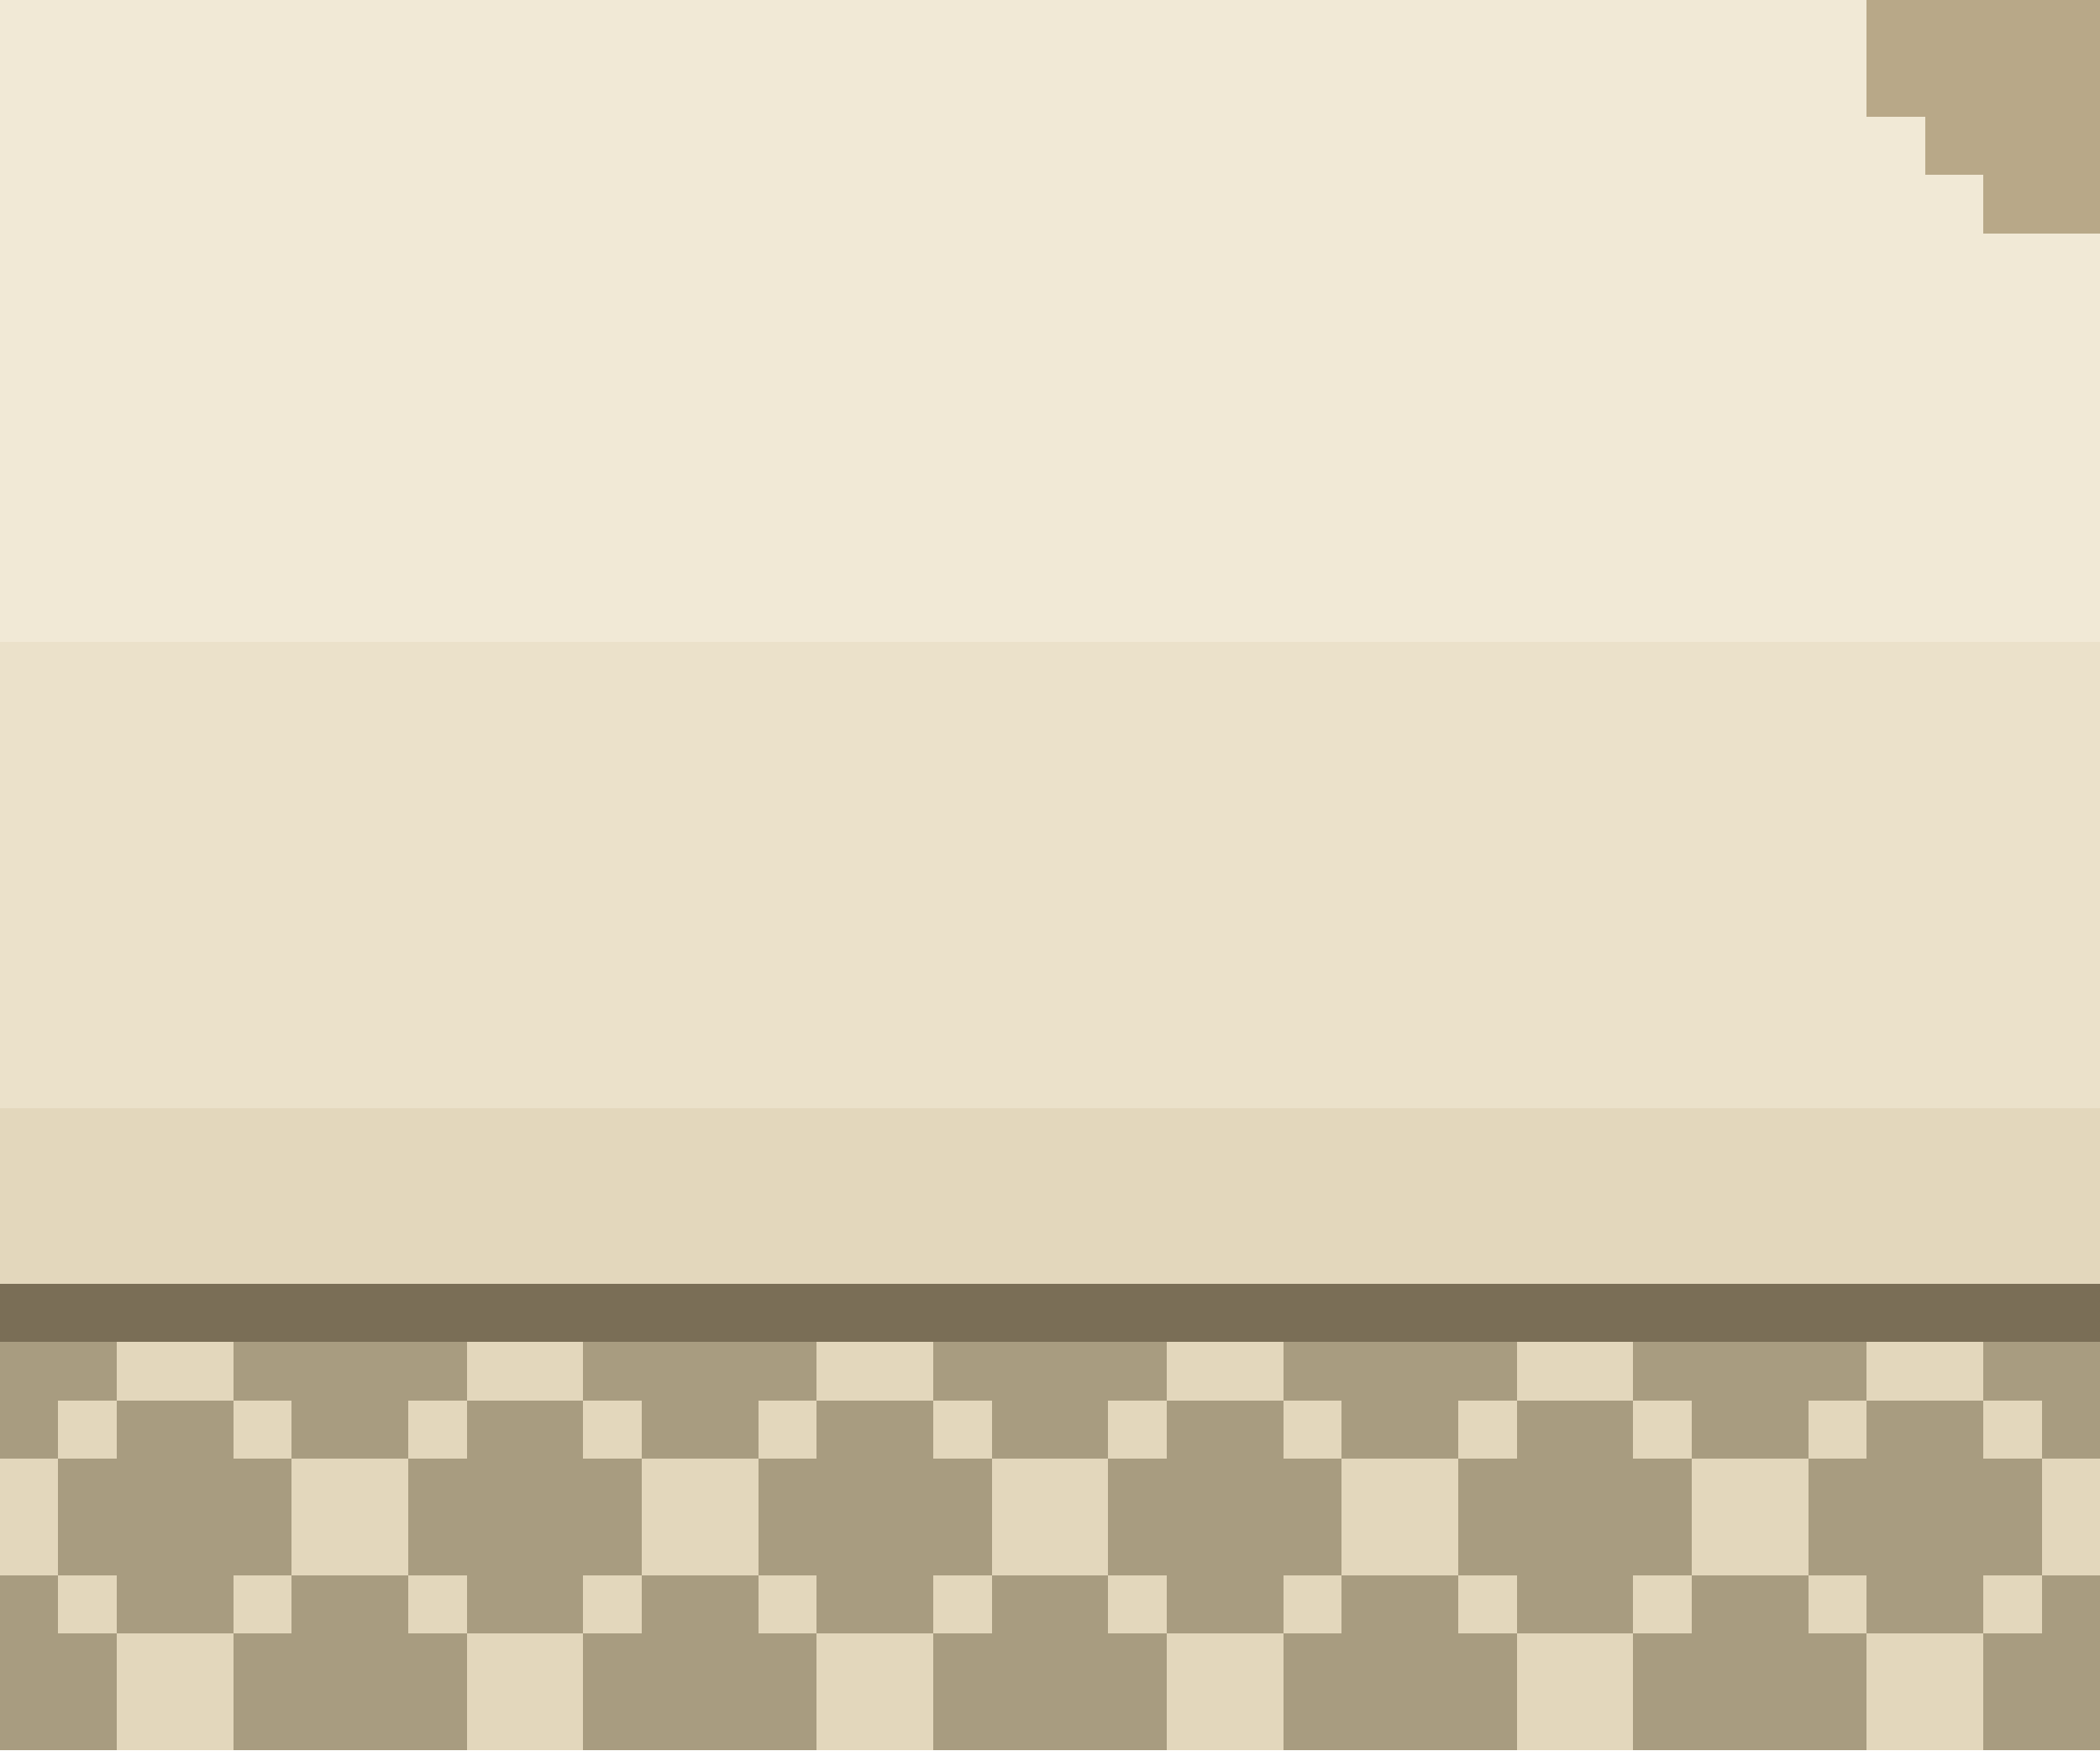
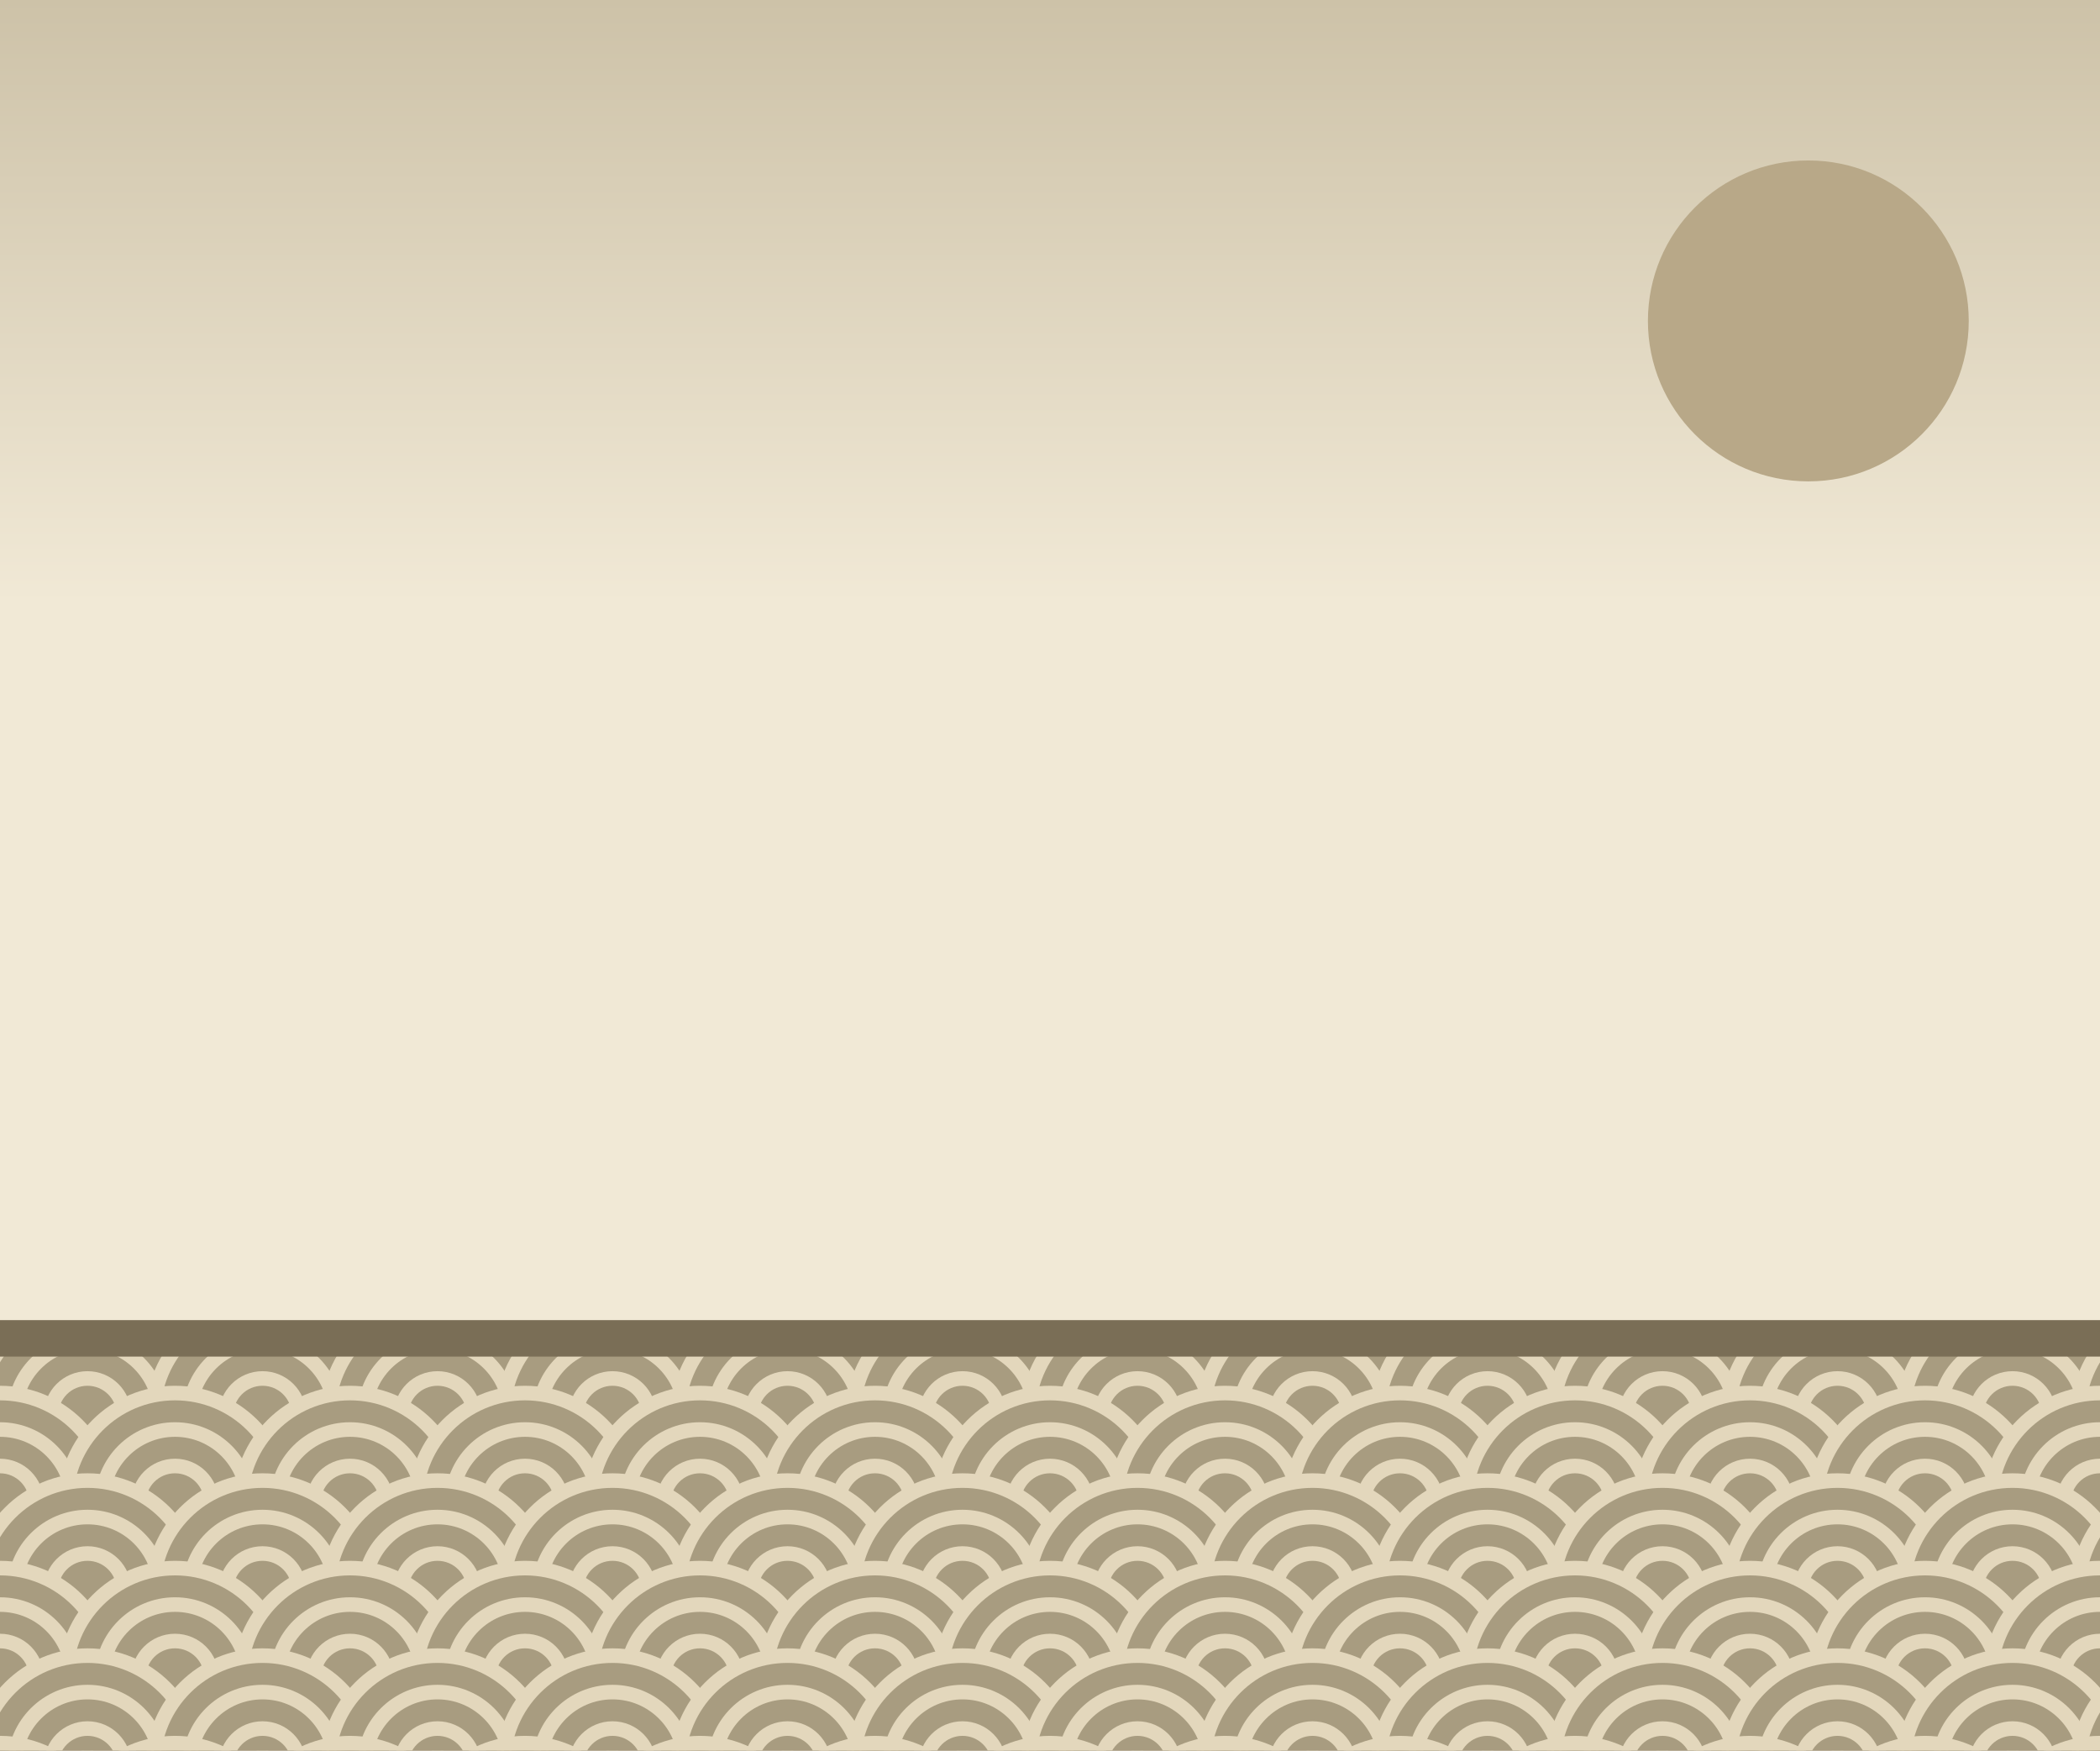
- <svg xmlns="http://www.w3.org/2000/svg" viewBox="0 0 36 30" width="288" height="240" shape-rendering="crispEdges">
-   <rect x="0" y="0" width="32" height="1" fill="#f1e9d6" />
-   <rect x="32" y="0" width="4" height="1" fill="#b8a888" />
-   <rect x="0" y="1" width="32" height="1" fill="#f1e9d6" />
-   <rect x="32" y="1" width="4" height="1" fill="#b8a888" />
-   <rect x="0" y="2" width="33" height="1" fill="#f1e9d6" />
-   <rect x="33" y="2" width="3" height="1" fill="#b8a888" />
-   <rect x="0" y="3" width="34" height="1" fill="#f1e9d6" />
-   <rect x="34" y="3" width="2" height="1" fill="#b8a888" />
-   <rect x="0" y="4" width="36" height="1" fill="#f1e9d6" />
-   <rect x="0" y="5" width="36" height="1" fill="#f1e9d6" />
-   <rect x="0" y="6" width="36" height="1" fill="#f1e9d6" />
-   <rect x="0" y="7" width="36" height="1" fill="#f1e9d6" />
-   <rect x="0" y="8" width="36" height="1" fill="#f1e9d6" />
-   <rect x="0" y="9" width="36" height="1" fill="#f1e9d6" />
-   <rect x="0" y="10" width="36" height="1" fill="#f1e9d6" />
-   <rect x="0" y="11" width="36" height="1" fill="#ebe1ca" />
-   <rect x="0" y="12" width="36" height="1" fill="#ebe1ca" />
-   <rect x="0" y="13" width="36" height="1" fill="#ebe1ca" />
-   <rect x="0" y="14" width="36" height="1" fill="#ebe1ca" />
-   <rect x="0" y="15" width="36" height="1" fill="#ebe1ca" />
-   <rect x="0" y="16" width="36" height="1" fill="#ebe1ca" />
-   <rect x="0" y="17" width="36" height="1" fill="#ebe1ca" />
-   <rect x="0" y="18" width="36" height="1" fill="#ebe1ca" />
-   <rect x="0" y="19" width="36" height="1" fill="#e3d7bc" />
-   <rect x="0" y="20" width="36" height="1" fill="#e3d7bc" />
-   <rect x="0" y="21" width="36" height="1" fill="#e3d7bc" />
-   <rect x="0" y="22" width="36" height="1" fill="#7a6e56" />
-   <rect x="0" y="23" width="2" height="1" fill="#a89c80" />
-   <rect x="2" y="23" width="2" height="1" fill="#e3d7bc" />
-   <rect x="4" y="23" width="4" height="1" fill="#a89c80" />
-   <rect x="8" y="23" width="2" height="1" fill="#e3d7bc" />
-   <rect x="10" y="23" width="4" height="1" fill="#a89c80" />
-   <rect x="14" y="23" width="2" height="1" fill="#e3d7bc" />
-   <rect x="16" y="23" width="4" height="1" fill="#a89c80" />
-   <rect x="20" y="23" width="2" height="1" fill="#e3d7bc" />
-   <rect x="22" y="23" width="4" height="1" fill="#a89c80" />
-   <rect x="26" y="23" width="2" height="1" fill="#e3d7bc" />
-   <rect x="28" y="23" width="4" height="1" fill="#a89c80" />
-   <rect x="32" y="23" width="2" height="1" fill="#e3d7bc" />
-   <rect x="34" y="23" width="2" height="1" fill="#a89c80" />
-   <rect x="0" y="24" width="1" height="1" fill="#a89c80" />
-   <rect x="1" y="24" width="1" height="1" fill="#e3d7bc" />
-   <rect x="2" y="24" width="2" height="1" fill="#a89c80" />
-   <rect x="4" y="24" width="1" height="1" fill="#e3d7bc" />
-   <rect x="5" y="24" width="2" height="1" fill="#a89c80" />
-   <rect x="7" y="24" width="1" height="1" fill="#e3d7bc" />
-   <rect x="8" y="24" width="2" height="1" fill="#a89c80" />
-   <rect x="10" y="24" width="1" height="1" fill="#e3d7bc" />
-   <rect x="11" y="24" width="2" height="1" fill="#a89c80" />
-   <rect x="13" y="24" width="1" height="1" fill="#e3d7bc" />
-   <rect x="14" y="24" width="2" height="1" fill="#a89c80" />
-   <rect x="16" y="24" width="1" height="1" fill="#e3d7bc" />
-   <rect x="17" y="24" width="2" height="1" fill="#a89c80" />
-   <rect x="19" y="24" width="1" height="1" fill="#e3d7bc" />
-   <rect x="20" y="24" width="2" height="1" fill="#a89c80" />
-   <rect x="22" y="24" width="1" height="1" fill="#e3d7bc" />
-   <rect x="23" y="24" width="2" height="1" fill="#a89c80" />
-   <rect x="25" y="24" width="1" height="1" fill="#e3d7bc" />
-   <rect x="26" y="24" width="2" height="1" fill="#a89c80" />
-   <rect x="28" y="24" width="1" height="1" fill="#e3d7bc" />
-   <rect x="29" y="24" width="2" height="1" fill="#a89c80" />
-   <rect x="31" y="24" width="1" height="1" fill="#e3d7bc" />
-   <rect x="32" y="24" width="2" height="1" fill="#a89c80" />
-   <rect x="34" y="24" width="1" height="1" fill="#e3d7bc" />
-   <rect x="35" y="24" width="1" height="1" fill="#a89c80" />
-   <rect x="0" y="25" width="1" height="1" fill="#e3d7bc" />
-   <rect x="1" y="25" width="4" height="1" fill="#a89c80" />
-   <rect x="5" y="25" width="2" height="1" fill="#e3d7bc" />
-   <rect x="7" y="25" width="4" height="1" fill="#a89c80" />
-   <rect x="11" y="25" width="2" height="1" fill="#e3d7bc" />
-   <rect x="13" y="25" width="4" height="1" fill="#a89c80" />
-   <rect x="17" y="25" width="2" height="1" fill="#e3d7bc" />
-   <rect x="19" y="25" width="4" height="1" fill="#a89c80" />
-   <rect x="23" y="25" width="2" height="1" fill="#e3d7bc" />
-   <rect x="25" y="25" width="4" height="1" fill="#a89c80" />
-   <rect x="29" y="25" width="2" height="1" fill="#e3d7bc" />
-   <rect x="31" y="25" width="4" height="1" fill="#a89c80" />
-   <rect x="35" y="25" width="1" height="1" fill="#e3d7bc" />
-   <rect x="0" y="26" width="1" height="1" fill="#e3d7bc" />
-   <rect x="1" y="26" width="4" height="1" fill="#a89c80" />
-   <rect x="5" y="26" width="2" height="1" fill="#e3d7bc" />
-   <rect x="7" y="26" width="4" height="1" fill="#a89c80" />
-   <rect x="11" y="26" width="2" height="1" fill="#e3d7bc" />
-   <rect x="13" y="26" width="4" height="1" fill="#a89c80" />
-   <rect x="17" y="26" width="2" height="1" fill="#e3d7bc" />
-   <rect x="19" y="26" width="4" height="1" fill="#a89c80" />
-   <rect x="23" y="26" width="2" height="1" fill="#e3d7bc" />
-   <rect x="25" y="26" width="4" height="1" fill="#a89c80" />
-   <rect x="29" y="26" width="2" height="1" fill="#e3d7bc" />
-   <rect x="31" y="26" width="4" height="1" fill="#a89c80" />
-   <rect x="35" y="26" width="1" height="1" fill="#e3d7bc" />
-   <rect x="0" y="27" width="1" height="1" fill="#a89c80" />
-   <rect x="1" y="27" width="1" height="1" fill="#e3d7bc" />
-   <rect x="2" y="27" width="2" height="1" fill="#a89c80" />
-   <rect x="4" y="27" width="1" height="1" fill="#e3d7bc" />
-   <rect x="5" y="27" width="2" height="1" fill="#a89c80" />
-   <rect x="7" y="27" width="1" height="1" fill="#e3d7bc" />
-   <rect x="8" y="27" width="2" height="1" fill="#a89c80" />
-   <rect x="10" y="27" width="1" height="1" fill="#e3d7bc" />
-   <rect x="11" y="27" width="2" height="1" fill="#a89c80" />
-   <rect x="13" y="27" width="1" height="1" fill="#e3d7bc" />
-   <rect x="14" y="27" width="2" height="1" fill="#a89c80" />
-   <rect x="16" y="27" width="1" height="1" fill="#e3d7bc" />
-   <rect x="17" y="27" width="2" height="1" fill="#a89c80" />
-   <rect x="19" y="27" width="1" height="1" fill="#e3d7bc" />
-   <rect x="20" y="27" width="2" height="1" fill="#a89c80" />
-   <rect x="22" y="27" width="1" height="1" fill="#e3d7bc" />
-   <rect x="23" y="27" width="2" height="1" fill="#a89c80" />
-   <rect x="25" y="27" width="1" height="1" fill="#e3d7bc" />
-   <rect x="26" y="27" width="2" height="1" fill="#a89c80" />
-   <rect x="28" y="27" width="1" height="1" fill="#e3d7bc" />
-   <rect x="29" y="27" width="2" height="1" fill="#a89c80" />
-   <rect x="31" y="27" width="1" height="1" fill="#e3d7bc" />
-   <rect x="32" y="27" width="2" height="1" fill="#a89c80" />
-   <rect x="34" y="27" width="1" height="1" fill="#e3d7bc" />
-   <rect x="35" y="27" width="1" height="1" fill="#a89c80" />
-   <rect x="0" y="28" width="2" height="1" fill="#a89c80" />
-   <rect x="2" y="28" width="2" height="1" fill="#e3d7bc" />
-   <rect x="4" y="28" width="4" height="1" fill="#a89c80" />
-   <rect x="8" y="28" width="2" height="1" fill="#e3d7bc" />
-   <rect x="10" y="28" width="4" height="1" fill="#a89c80" />
-   <rect x="14" y="28" width="2" height="1" fill="#e3d7bc" />
-   <rect x="16" y="28" width="4" height="1" fill="#a89c80" />
-   <rect x="20" y="28" width="2" height="1" fill="#e3d7bc" />
-   <rect x="22" y="28" width="4" height="1" fill="#a89c80" />
-   <rect x="26" y="28" width="2" height="1" fill="#e3d7bc" />
-   <rect x="28" y="28" width="4" height="1" fill="#a89c80" />
-   <rect x="32" y="28" width="2" height="1" fill="#e3d7bc" />
-   <rect x="34" y="28" width="2" height="1" fill="#a89c80" />
-   <rect x="0" y="29" width="2" height="1" fill="#a89c80" />
-   <rect x="2" y="29" width="2" height="1" fill="#e3d7bc" />
-   <rect x="4" y="29" width="4" height="1" fill="#a89c80" />
-   <rect x="8" y="29" width="2" height="1" fill="#e3d7bc" />
-   <rect x="10" y="29" width="4" height="1" fill="#a89c80" />
-   <rect x="14" y="29" width="2" height="1" fill="#e3d7bc" />
-   <rect x="16" y="29" width="4" height="1" fill="#a89c80" />
-   <rect x="20" y="29" width="2" height="1" fill="#e3d7bc" />
-   <rect x="22" y="29" width="4" height="1" fill="#a89c80" />
-   <rect x="26" y="29" width="2" height="1" fill="#e3d7bc" />
-   <rect x="28" y="29" width="4" height="1" fill="#a89c80" />
-   <rect x="32" y="29" width="2" height="1" fill="#e3d7bc" />
-   <rect x="34" y="29" width="2" height="1" fill="#a89c80" />
+ <svg xmlns="http://www.w3.org/2000/svg" viewBox="0 0 288 240" width="288" height="240">
+   <linearGradient id="s" x1="0" y1="0" x2="0" y2="1">
+     <stop offset="0" stop-color="#cdc2a8" />
+     <stop offset="0.45" stop-color="#f1e9d6" />
+   </linearGradient>
+   <rect width="288" height="184" fill="url(#s)" />
+   <circle cx="248" cy="44" r="22" fill="#b8a888" />
+   <clipPath id="g">
+     <rect x="0" y="184" width="288" height="56" />
+   </clipPath>
+   <g clip-path="url(#g)">
+     <circle cx="-12" cy="194" r="15" fill="#a89c80" stroke="#e3d7bc" stroke-width="2" stroke-linejoin="round" stroke-linecap="round" />
+     <circle cx="-12" cy="194" r="10" fill="#a89c80" stroke="#e3d7bc" stroke-width="2" stroke-linejoin="round" stroke-linecap="round" />
+     <circle cx="-12" cy="194" r="5" fill="#a89c80" stroke="#e3d7bc" stroke-width="2" stroke-linejoin="round" stroke-linecap="round" />
+     <circle cx="12" cy="194" r="15" fill="#a89c80" stroke="#e3d7bc" stroke-width="2" stroke-linejoin="round" stroke-linecap="round" />
+     <circle cx="12" cy="194" r="10" fill="#a89c80" stroke="#e3d7bc" stroke-width="2" stroke-linejoin="round" stroke-linecap="round" />
+     <circle cx="12" cy="194" r="5" fill="#a89c80" stroke="#e3d7bc" stroke-width="2" stroke-linejoin="round" stroke-linecap="round" />
+     <circle cx="36" cy="194" r="15" fill="#a89c80" stroke="#e3d7bc" stroke-width="2" stroke-linejoin="round" stroke-linecap="round" />
+     <circle cx="36" cy="194" r="10" fill="#a89c80" stroke="#e3d7bc" stroke-width="2" stroke-linejoin="round" stroke-linecap="round" />
+     <circle cx="36" cy="194" r="5" fill="#a89c80" stroke="#e3d7bc" stroke-width="2" stroke-linejoin="round" stroke-linecap="round" />
+     <circle cx="60" cy="194" r="15" fill="#a89c80" stroke="#e3d7bc" stroke-width="2" stroke-linejoin="round" stroke-linecap="round" />
+     <circle cx="60" cy="194" r="10" fill="#a89c80" stroke="#e3d7bc" stroke-width="2" stroke-linejoin="round" stroke-linecap="round" />
+     <circle cx="60" cy="194" r="5" fill="#a89c80" stroke="#e3d7bc" stroke-width="2" stroke-linejoin="round" stroke-linecap="round" />
+     <circle cx="84" cy="194" r="15" fill="#a89c80" stroke="#e3d7bc" stroke-width="2" stroke-linejoin="round" stroke-linecap="round" />
+     <circle cx="84" cy="194" r="10" fill="#a89c80" stroke="#e3d7bc" stroke-width="2" stroke-linejoin="round" stroke-linecap="round" />
+     <circle cx="84" cy="194" r="5" fill="#a89c80" stroke="#e3d7bc" stroke-width="2" stroke-linejoin="round" stroke-linecap="round" />
+     <circle cx="108" cy="194" r="15" fill="#a89c80" stroke="#e3d7bc" stroke-width="2" stroke-linejoin="round" stroke-linecap="round" />
+     <circle cx="108" cy="194" r="10" fill="#a89c80" stroke="#e3d7bc" stroke-width="2" stroke-linejoin="round" stroke-linecap="round" />
+     <circle cx="108" cy="194" r="5" fill="#a89c80" stroke="#e3d7bc" stroke-width="2" stroke-linejoin="round" stroke-linecap="round" />
+     <circle cx="132" cy="194" r="15" fill="#a89c80" stroke="#e3d7bc" stroke-width="2" stroke-linejoin="round" stroke-linecap="round" />
+     <circle cx="132" cy="194" r="10" fill="#a89c80" stroke="#e3d7bc" stroke-width="2" stroke-linejoin="round" stroke-linecap="round" />
+     <circle cx="132" cy="194" r="5" fill="#a89c80" stroke="#e3d7bc" stroke-width="2" stroke-linejoin="round" stroke-linecap="round" />
+     <circle cx="156" cy="194" r="15" fill="#a89c80" stroke="#e3d7bc" stroke-width="2" stroke-linejoin="round" stroke-linecap="round" />
+     <circle cx="156" cy="194" r="10" fill="#a89c80" stroke="#e3d7bc" stroke-width="2" stroke-linejoin="round" stroke-linecap="round" />
+     <circle cx="156" cy="194" r="5" fill="#a89c80" stroke="#e3d7bc" stroke-width="2" stroke-linejoin="round" stroke-linecap="round" />
+     <circle cx="180" cy="194" r="15" fill="#a89c80" stroke="#e3d7bc" stroke-width="2" stroke-linejoin="round" stroke-linecap="round" />
+     <circle cx="180" cy="194" r="10" fill="#a89c80" stroke="#e3d7bc" stroke-width="2" stroke-linejoin="round" stroke-linecap="round" />
+     <circle cx="180" cy="194" r="5" fill="#a89c80" stroke="#e3d7bc" stroke-width="2" stroke-linejoin="round" stroke-linecap="round" />
+     <circle cx="204" cy="194" r="15" fill="#a89c80" stroke="#e3d7bc" stroke-width="2" stroke-linejoin="round" stroke-linecap="round" />
+     <circle cx="204" cy="194" r="10" fill="#a89c80" stroke="#e3d7bc" stroke-width="2" stroke-linejoin="round" stroke-linecap="round" />
+     <circle cx="204" cy="194" r="5" fill="#a89c80" stroke="#e3d7bc" stroke-width="2" stroke-linejoin="round" stroke-linecap="round" />
+     <circle cx="228" cy="194" r="15" fill="#a89c80" stroke="#e3d7bc" stroke-width="2" stroke-linejoin="round" stroke-linecap="round" />
+     <circle cx="228" cy="194" r="10" fill="#a89c80" stroke="#e3d7bc" stroke-width="2" stroke-linejoin="round" stroke-linecap="round" />
+     <circle cx="228" cy="194" r="5" fill="#a89c80" stroke="#e3d7bc" stroke-width="2" stroke-linejoin="round" stroke-linecap="round" />
+     <circle cx="252" cy="194" r="15" fill="#a89c80" stroke="#e3d7bc" stroke-width="2" stroke-linejoin="round" stroke-linecap="round" />
+     <circle cx="252" cy="194" r="10" fill="#a89c80" stroke="#e3d7bc" stroke-width="2" stroke-linejoin="round" stroke-linecap="round" />
+     <circle cx="252" cy="194" r="5" fill="#a89c80" stroke="#e3d7bc" stroke-width="2" stroke-linejoin="round" stroke-linecap="round" />
+     <circle cx="276" cy="194" r="15" fill="#a89c80" stroke="#e3d7bc" stroke-width="2" stroke-linejoin="round" stroke-linecap="round" />
+     <circle cx="276" cy="194" r="10" fill="#a89c80" stroke="#e3d7bc" stroke-width="2" stroke-linejoin="round" stroke-linecap="round" />
+     <circle cx="276" cy="194" r="5" fill="#a89c80" stroke="#e3d7bc" stroke-width="2" stroke-linejoin="round" stroke-linecap="round" />
+     <circle cx="300" cy="194" r="15" fill="#a89c80" stroke="#e3d7bc" stroke-width="2" stroke-linejoin="round" stroke-linecap="round" />
+     <circle cx="300" cy="194" r="10" fill="#a89c80" stroke="#e3d7bc" stroke-width="2" stroke-linejoin="round" stroke-linecap="round" />
+     <circle cx="300" cy="194" r="5" fill="#a89c80" stroke="#e3d7bc" stroke-width="2" stroke-linejoin="round" stroke-linecap="round" />
+     <circle cx="-24" cy="206" r="15" fill="#a89c80" stroke="#e3d7bc" stroke-width="2" stroke-linejoin="round" stroke-linecap="round" />
+     <circle cx="-24" cy="206" r="10" fill="#a89c80" stroke="#e3d7bc" stroke-width="2" stroke-linejoin="round" stroke-linecap="round" />
+     <circle cx="-24" cy="206" r="5" fill="#a89c80" stroke="#e3d7bc" stroke-width="2" stroke-linejoin="round" stroke-linecap="round" />
+     <circle cx="0" cy="206" r="15" fill="#a89c80" stroke="#e3d7bc" stroke-width="2" stroke-linejoin="round" stroke-linecap="round" />
+     <circle cx="0" cy="206" r="10" fill="#a89c80" stroke="#e3d7bc" stroke-width="2" stroke-linejoin="round" stroke-linecap="round" />
+     <circle cx="0" cy="206" r="5" fill="#a89c80" stroke="#e3d7bc" stroke-width="2" stroke-linejoin="round" stroke-linecap="round" />
+     <circle cx="24" cy="206" r="15" fill="#a89c80" stroke="#e3d7bc" stroke-width="2" stroke-linejoin="round" stroke-linecap="round" />
+     <circle cx="24" cy="206" r="10" fill="#a89c80" stroke="#e3d7bc" stroke-width="2" stroke-linejoin="round" stroke-linecap="round" />
+     <circle cx="24" cy="206" r="5" fill="#a89c80" stroke="#e3d7bc" stroke-width="2" stroke-linejoin="round" stroke-linecap="round" />
+     <circle cx="48" cy="206" r="15" fill="#a89c80" stroke="#e3d7bc" stroke-width="2" stroke-linejoin="round" stroke-linecap="round" />
+     <circle cx="48" cy="206" r="10" fill="#a89c80" stroke="#e3d7bc" stroke-width="2" stroke-linejoin="round" stroke-linecap="round" />
+     <circle cx="48" cy="206" r="5" fill="#a89c80" stroke="#e3d7bc" stroke-width="2" stroke-linejoin="round" stroke-linecap="round" />
+     <circle cx="72" cy="206" r="15" fill="#a89c80" stroke="#e3d7bc" stroke-width="2" stroke-linejoin="round" stroke-linecap="round" />
+     <circle cx="72" cy="206" r="10" fill="#a89c80" stroke="#e3d7bc" stroke-width="2" stroke-linejoin="round" stroke-linecap="round" />
+     <circle cx="72" cy="206" r="5" fill="#a89c80" stroke="#e3d7bc" stroke-width="2" stroke-linejoin="round" stroke-linecap="round" />
+     <circle cx="96" cy="206" r="15" fill="#a89c80" stroke="#e3d7bc" stroke-width="2" stroke-linejoin="round" stroke-linecap="round" />
+     <circle cx="96" cy="206" r="10" fill="#a89c80" stroke="#e3d7bc" stroke-width="2" stroke-linejoin="round" stroke-linecap="round" />
+     <circle cx="96" cy="206" r="5" fill="#a89c80" stroke="#e3d7bc" stroke-width="2" stroke-linejoin="round" stroke-linecap="round" />
+     <circle cx="120" cy="206" r="15" fill="#a89c80" stroke="#e3d7bc" stroke-width="2" stroke-linejoin="round" stroke-linecap="round" />
+     <circle cx="120" cy="206" r="10" fill="#a89c80" stroke="#e3d7bc" stroke-width="2" stroke-linejoin="round" stroke-linecap="round" />
+     <circle cx="120" cy="206" r="5" fill="#a89c80" stroke="#e3d7bc" stroke-width="2" stroke-linejoin="round" stroke-linecap="round" />
+     <circle cx="144" cy="206" r="15" fill="#a89c80" stroke="#e3d7bc" stroke-width="2" stroke-linejoin="round" stroke-linecap="round" />
+     <circle cx="144" cy="206" r="10" fill="#a89c80" stroke="#e3d7bc" stroke-width="2" stroke-linejoin="round" stroke-linecap="round" />
+     <circle cx="144" cy="206" r="5" fill="#a89c80" stroke="#e3d7bc" stroke-width="2" stroke-linejoin="round" stroke-linecap="round" />
+     <circle cx="168" cy="206" r="15" fill="#a89c80" stroke="#e3d7bc" stroke-width="2" stroke-linejoin="round" stroke-linecap="round" />
+     <circle cx="168" cy="206" r="10" fill="#a89c80" stroke="#e3d7bc" stroke-width="2" stroke-linejoin="round" stroke-linecap="round" />
+     <circle cx="168" cy="206" r="5" fill="#a89c80" stroke="#e3d7bc" stroke-width="2" stroke-linejoin="round" stroke-linecap="round" />
+     <circle cx="192" cy="206" r="15" fill="#a89c80" stroke="#e3d7bc" stroke-width="2" stroke-linejoin="round" stroke-linecap="round" />
+     <circle cx="192" cy="206" r="10" fill="#a89c80" stroke="#e3d7bc" stroke-width="2" stroke-linejoin="round" stroke-linecap="round" />
+     <circle cx="192" cy="206" r="5" fill="#a89c80" stroke="#e3d7bc" stroke-width="2" stroke-linejoin="round" stroke-linecap="round" />
+     <circle cx="216" cy="206" r="15" fill="#a89c80" stroke="#e3d7bc" stroke-width="2" stroke-linejoin="round" stroke-linecap="round" />
+     <circle cx="216" cy="206" r="10" fill="#a89c80" stroke="#e3d7bc" stroke-width="2" stroke-linejoin="round" stroke-linecap="round" />
+     <circle cx="216" cy="206" r="5" fill="#a89c80" stroke="#e3d7bc" stroke-width="2" stroke-linejoin="round" stroke-linecap="round" />
+     <circle cx="240" cy="206" r="15" fill="#a89c80" stroke="#e3d7bc" stroke-width="2" stroke-linejoin="round" stroke-linecap="round" />
+     <circle cx="240" cy="206" r="10" fill="#a89c80" stroke="#e3d7bc" stroke-width="2" stroke-linejoin="round" stroke-linecap="round" />
+     <circle cx="240" cy="206" r="5" fill="#a89c80" stroke="#e3d7bc" stroke-width="2" stroke-linejoin="round" stroke-linecap="round" />
+     <circle cx="264" cy="206" r="15" fill="#a89c80" stroke="#e3d7bc" stroke-width="2" stroke-linejoin="round" stroke-linecap="round" />
+     <circle cx="264" cy="206" r="10" fill="#a89c80" stroke="#e3d7bc" stroke-width="2" stroke-linejoin="round" stroke-linecap="round" />
+     <circle cx="264" cy="206" r="5" fill="#a89c80" stroke="#e3d7bc" stroke-width="2" stroke-linejoin="round" stroke-linecap="round" />
+     <circle cx="288" cy="206" r="15" fill="#a89c80" stroke="#e3d7bc" stroke-width="2" stroke-linejoin="round" stroke-linecap="round" />
+     <circle cx="288" cy="206" r="10" fill="#a89c80" stroke="#e3d7bc" stroke-width="2" stroke-linejoin="round" stroke-linecap="round" />
+     <circle cx="288" cy="206" r="5" fill="#a89c80" stroke="#e3d7bc" stroke-width="2" stroke-linejoin="round" stroke-linecap="round" />
+     <circle cx="-12" cy="218" r="15" fill="#a89c80" stroke="#e3d7bc" stroke-width="2" stroke-linejoin="round" stroke-linecap="round" />
+     <circle cx="-12" cy="218" r="10" fill="#a89c80" stroke="#e3d7bc" stroke-width="2" stroke-linejoin="round" stroke-linecap="round" />
+     <circle cx="-12" cy="218" r="5" fill="#a89c80" stroke="#e3d7bc" stroke-width="2" stroke-linejoin="round" stroke-linecap="round" />
+     <circle cx="12" cy="218" r="15" fill="#a89c80" stroke="#e3d7bc" stroke-width="2" stroke-linejoin="round" stroke-linecap="round" />
+     <circle cx="12" cy="218" r="10" fill="#a89c80" stroke="#e3d7bc" stroke-width="2" stroke-linejoin="round" stroke-linecap="round" />
+     <circle cx="12" cy="218" r="5" fill="#a89c80" stroke="#e3d7bc" stroke-width="2" stroke-linejoin="round" stroke-linecap="round" />
+     <circle cx="36" cy="218" r="15" fill="#a89c80" stroke="#e3d7bc" stroke-width="2" stroke-linejoin="round" stroke-linecap="round" />
+     <circle cx="36" cy="218" r="10" fill="#a89c80" stroke="#e3d7bc" stroke-width="2" stroke-linejoin="round" stroke-linecap="round" />
+     <circle cx="36" cy="218" r="5" fill="#a89c80" stroke="#e3d7bc" stroke-width="2" stroke-linejoin="round" stroke-linecap="round" />
+     <circle cx="60" cy="218" r="15" fill="#a89c80" stroke="#e3d7bc" stroke-width="2" stroke-linejoin="round" stroke-linecap="round" />
+     <circle cx="60" cy="218" r="10" fill="#a89c80" stroke="#e3d7bc" stroke-width="2" stroke-linejoin="round" stroke-linecap="round" />
+     <circle cx="60" cy="218" r="5" fill="#a89c80" stroke="#e3d7bc" stroke-width="2" stroke-linejoin="round" stroke-linecap="round" />
+     <circle cx="84" cy="218" r="15" fill="#a89c80" stroke="#e3d7bc" stroke-width="2" stroke-linejoin="round" stroke-linecap="round" />
+     <circle cx="84" cy="218" r="10" fill="#a89c80" stroke="#e3d7bc" stroke-width="2" stroke-linejoin="round" stroke-linecap="round" />
+     <circle cx="84" cy="218" r="5" fill="#a89c80" stroke="#e3d7bc" stroke-width="2" stroke-linejoin="round" stroke-linecap="round" />
+     <circle cx="108" cy="218" r="15" fill="#a89c80" stroke="#e3d7bc" stroke-width="2" stroke-linejoin="round" stroke-linecap="round" />
+     <circle cx="108" cy="218" r="10" fill="#a89c80" stroke="#e3d7bc" stroke-width="2" stroke-linejoin="round" stroke-linecap="round" />
+     <circle cx="108" cy="218" r="5" fill="#a89c80" stroke="#e3d7bc" stroke-width="2" stroke-linejoin="round" stroke-linecap="round" />
+     <circle cx="132" cy="218" r="15" fill="#a89c80" stroke="#e3d7bc" stroke-width="2" stroke-linejoin="round" stroke-linecap="round" />
+     <circle cx="132" cy="218" r="10" fill="#a89c80" stroke="#e3d7bc" stroke-width="2" stroke-linejoin="round" stroke-linecap="round" />
+     <circle cx="132" cy="218" r="5" fill="#a89c80" stroke="#e3d7bc" stroke-width="2" stroke-linejoin="round" stroke-linecap="round" />
+     <circle cx="156" cy="218" r="15" fill="#a89c80" stroke="#e3d7bc" stroke-width="2" stroke-linejoin="round" stroke-linecap="round" />
+     <circle cx="156" cy="218" r="10" fill="#a89c80" stroke="#e3d7bc" stroke-width="2" stroke-linejoin="round" stroke-linecap="round" />
+     <circle cx="156" cy="218" r="5" fill="#a89c80" stroke="#e3d7bc" stroke-width="2" stroke-linejoin="round" stroke-linecap="round" />
+     <circle cx="180" cy="218" r="15" fill="#a89c80" stroke="#e3d7bc" stroke-width="2" stroke-linejoin="round" stroke-linecap="round" />
+     <circle cx="180" cy="218" r="10" fill="#a89c80" stroke="#e3d7bc" stroke-width="2" stroke-linejoin="round" stroke-linecap="round" />
+     <circle cx="180" cy="218" r="5" fill="#a89c80" stroke="#e3d7bc" stroke-width="2" stroke-linejoin="round" stroke-linecap="round" />
+     <circle cx="204" cy="218" r="15" fill="#a89c80" stroke="#e3d7bc" stroke-width="2" stroke-linejoin="round" stroke-linecap="round" />
+     <circle cx="204" cy="218" r="10" fill="#a89c80" stroke="#e3d7bc" stroke-width="2" stroke-linejoin="round" stroke-linecap="round" />
+     <circle cx="204" cy="218" r="5" fill="#a89c80" stroke="#e3d7bc" stroke-width="2" stroke-linejoin="round" stroke-linecap="round" />
+     <circle cx="228" cy="218" r="15" fill="#a89c80" stroke="#e3d7bc" stroke-width="2" stroke-linejoin="round" stroke-linecap="round" />
+     <circle cx="228" cy="218" r="10" fill="#a89c80" stroke="#e3d7bc" stroke-width="2" stroke-linejoin="round" stroke-linecap="round" />
+     <circle cx="228" cy="218" r="5" fill="#a89c80" stroke="#e3d7bc" stroke-width="2" stroke-linejoin="round" stroke-linecap="round" />
+     <circle cx="252" cy="218" r="15" fill="#a89c80" stroke="#e3d7bc" stroke-width="2" stroke-linejoin="round" stroke-linecap="round" />
+     <circle cx="252" cy="218" r="10" fill="#a89c80" stroke="#e3d7bc" stroke-width="2" stroke-linejoin="round" stroke-linecap="round" />
+     <circle cx="252" cy="218" r="5" fill="#a89c80" stroke="#e3d7bc" stroke-width="2" stroke-linejoin="round" stroke-linecap="round" />
+     <circle cx="276" cy="218" r="15" fill="#a89c80" stroke="#e3d7bc" stroke-width="2" stroke-linejoin="round" stroke-linecap="round" />
+     <circle cx="276" cy="218" r="10" fill="#a89c80" stroke="#e3d7bc" stroke-width="2" stroke-linejoin="round" stroke-linecap="round" />
+     <circle cx="276" cy="218" r="5" fill="#a89c80" stroke="#e3d7bc" stroke-width="2" stroke-linejoin="round" stroke-linecap="round" />
+     <circle cx="300" cy="218" r="15" fill="#a89c80" stroke="#e3d7bc" stroke-width="2" stroke-linejoin="round" stroke-linecap="round" />
+     <circle cx="300" cy="218" r="10" fill="#a89c80" stroke="#e3d7bc" stroke-width="2" stroke-linejoin="round" stroke-linecap="round" />
+     <circle cx="300" cy="218" r="5" fill="#a89c80" stroke="#e3d7bc" stroke-width="2" stroke-linejoin="round" stroke-linecap="round" />
+     <circle cx="-24" cy="230" r="15" fill="#a89c80" stroke="#e3d7bc" stroke-width="2" stroke-linejoin="round" stroke-linecap="round" />
+     <circle cx="-24" cy="230" r="10" fill="#a89c80" stroke="#e3d7bc" stroke-width="2" stroke-linejoin="round" stroke-linecap="round" />
+     <circle cx="-24" cy="230" r="5" fill="#a89c80" stroke="#e3d7bc" stroke-width="2" stroke-linejoin="round" stroke-linecap="round" />
+     <circle cx="0" cy="230" r="15" fill="#a89c80" stroke="#e3d7bc" stroke-width="2" stroke-linejoin="round" stroke-linecap="round" />
+     <circle cx="0" cy="230" r="10" fill="#a89c80" stroke="#e3d7bc" stroke-width="2" stroke-linejoin="round" stroke-linecap="round" />
+     <circle cx="0" cy="230" r="5" fill="#a89c80" stroke="#e3d7bc" stroke-width="2" stroke-linejoin="round" stroke-linecap="round" />
+     <circle cx="24" cy="230" r="15" fill="#a89c80" stroke="#e3d7bc" stroke-width="2" stroke-linejoin="round" stroke-linecap="round" />
+     <circle cx="24" cy="230" r="10" fill="#a89c80" stroke="#e3d7bc" stroke-width="2" stroke-linejoin="round" stroke-linecap="round" />
+     <circle cx="24" cy="230" r="5" fill="#a89c80" stroke="#e3d7bc" stroke-width="2" stroke-linejoin="round" stroke-linecap="round" />
+     <circle cx="48" cy="230" r="15" fill="#a89c80" stroke="#e3d7bc" stroke-width="2" stroke-linejoin="round" stroke-linecap="round" />
+     <circle cx="48" cy="230" r="10" fill="#a89c80" stroke="#e3d7bc" stroke-width="2" stroke-linejoin="round" stroke-linecap="round" />
+     <circle cx="48" cy="230" r="5" fill="#a89c80" stroke="#e3d7bc" stroke-width="2" stroke-linejoin="round" stroke-linecap="round" />
+     <circle cx="72" cy="230" r="15" fill="#a89c80" stroke="#e3d7bc" stroke-width="2" stroke-linejoin="round" stroke-linecap="round" />
+     <circle cx="72" cy="230" r="10" fill="#a89c80" stroke="#e3d7bc" stroke-width="2" stroke-linejoin="round" stroke-linecap="round" />
+     <circle cx="72" cy="230" r="5" fill="#a89c80" stroke="#e3d7bc" stroke-width="2" stroke-linejoin="round" stroke-linecap="round" />
+     <circle cx="96" cy="230" r="15" fill="#a89c80" stroke="#e3d7bc" stroke-width="2" stroke-linejoin="round" stroke-linecap="round" />
+     <circle cx="96" cy="230" r="10" fill="#a89c80" stroke="#e3d7bc" stroke-width="2" stroke-linejoin="round" stroke-linecap="round" />
+     <circle cx="96" cy="230" r="5" fill="#a89c80" stroke="#e3d7bc" stroke-width="2" stroke-linejoin="round" stroke-linecap="round" />
+     <circle cx="120" cy="230" r="15" fill="#a89c80" stroke="#e3d7bc" stroke-width="2" stroke-linejoin="round" stroke-linecap="round" />
+     <circle cx="120" cy="230" r="10" fill="#a89c80" stroke="#e3d7bc" stroke-width="2" stroke-linejoin="round" stroke-linecap="round" />
+     <circle cx="120" cy="230" r="5" fill="#a89c80" stroke="#e3d7bc" stroke-width="2" stroke-linejoin="round" stroke-linecap="round" />
+     <circle cx="144" cy="230" r="15" fill="#a89c80" stroke="#e3d7bc" stroke-width="2" stroke-linejoin="round" stroke-linecap="round" />
+     <circle cx="144" cy="230" r="10" fill="#a89c80" stroke="#e3d7bc" stroke-width="2" stroke-linejoin="round" stroke-linecap="round" />
+     <circle cx="144" cy="230" r="5" fill="#a89c80" stroke="#e3d7bc" stroke-width="2" stroke-linejoin="round" stroke-linecap="round" />
+     <circle cx="168" cy="230" r="15" fill="#a89c80" stroke="#e3d7bc" stroke-width="2" stroke-linejoin="round" stroke-linecap="round" />
+     <circle cx="168" cy="230" r="10" fill="#a89c80" stroke="#e3d7bc" stroke-width="2" stroke-linejoin="round" stroke-linecap="round" />
+     <circle cx="168" cy="230" r="5" fill="#a89c80" stroke="#e3d7bc" stroke-width="2" stroke-linejoin="round" stroke-linecap="round" />
+     <circle cx="192" cy="230" r="15" fill="#a89c80" stroke="#e3d7bc" stroke-width="2" stroke-linejoin="round" stroke-linecap="round" />
+     <circle cx="192" cy="230" r="10" fill="#a89c80" stroke="#e3d7bc" stroke-width="2" stroke-linejoin="round" stroke-linecap="round" />
+     <circle cx="192" cy="230" r="5" fill="#a89c80" stroke="#e3d7bc" stroke-width="2" stroke-linejoin="round" stroke-linecap="round" />
+     <circle cx="216" cy="230" r="15" fill="#a89c80" stroke="#e3d7bc" stroke-width="2" stroke-linejoin="round" stroke-linecap="round" />
+     <circle cx="216" cy="230" r="10" fill="#a89c80" stroke="#e3d7bc" stroke-width="2" stroke-linejoin="round" stroke-linecap="round" />
+     <circle cx="216" cy="230" r="5" fill="#a89c80" stroke="#e3d7bc" stroke-width="2" stroke-linejoin="round" stroke-linecap="round" />
+     <circle cx="240" cy="230" r="15" fill="#a89c80" stroke="#e3d7bc" stroke-width="2" stroke-linejoin="round" stroke-linecap="round" />
+     <circle cx="240" cy="230" r="10" fill="#a89c80" stroke="#e3d7bc" stroke-width="2" stroke-linejoin="round" stroke-linecap="round" />
+     <circle cx="240" cy="230" r="5" fill="#a89c80" stroke="#e3d7bc" stroke-width="2" stroke-linejoin="round" stroke-linecap="round" />
+     <circle cx="264" cy="230" r="15" fill="#a89c80" stroke="#e3d7bc" stroke-width="2" stroke-linejoin="round" stroke-linecap="round" />
+     <circle cx="264" cy="230" r="10" fill="#a89c80" stroke="#e3d7bc" stroke-width="2" stroke-linejoin="round" stroke-linecap="round" />
+     <circle cx="264" cy="230" r="5" fill="#a89c80" stroke="#e3d7bc" stroke-width="2" stroke-linejoin="round" stroke-linecap="round" />
+     <circle cx="288" cy="230" r="15" fill="#a89c80" stroke="#e3d7bc" stroke-width="2" stroke-linejoin="round" stroke-linecap="round" />
+     <circle cx="288" cy="230" r="10" fill="#a89c80" stroke="#e3d7bc" stroke-width="2" stroke-linejoin="round" stroke-linecap="round" />
+     <circle cx="288" cy="230" r="5" fill="#a89c80" stroke="#e3d7bc" stroke-width="2" stroke-linejoin="round" stroke-linecap="round" />
+     <circle cx="-12" cy="242" r="15" fill="#a89c80" stroke="#e3d7bc" stroke-width="2" stroke-linejoin="round" stroke-linecap="round" />
+     <circle cx="-12" cy="242" r="10" fill="#a89c80" stroke="#e3d7bc" stroke-width="2" stroke-linejoin="round" stroke-linecap="round" />
+     <circle cx="-12" cy="242" r="5" fill="#a89c80" stroke="#e3d7bc" stroke-width="2" stroke-linejoin="round" stroke-linecap="round" />
+     <circle cx="12" cy="242" r="15" fill="#a89c80" stroke="#e3d7bc" stroke-width="2" stroke-linejoin="round" stroke-linecap="round" />
+     <circle cx="12" cy="242" r="10" fill="#a89c80" stroke="#e3d7bc" stroke-width="2" stroke-linejoin="round" stroke-linecap="round" />
+     <circle cx="12" cy="242" r="5" fill="#a89c80" stroke="#e3d7bc" stroke-width="2" stroke-linejoin="round" stroke-linecap="round" />
+     <circle cx="36" cy="242" r="15" fill="#a89c80" stroke="#e3d7bc" stroke-width="2" stroke-linejoin="round" stroke-linecap="round" />
+     <circle cx="36" cy="242" r="10" fill="#a89c80" stroke="#e3d7bc" stroke-width="2" stroke-linejoin="round" stroke-linecap="round" />
+     <circle cx="36" cy="242" r="5" fill="#a89c80" stroke="#e3d7bc" stroke-width="2" stroke-linejoin="round" stroke-linecap="round" />
+     <circle cx="60" cy="242" r="15" fill="#a89c80" stroke="#e3d7bc" stroke-width="2" stroke-linejoin="round" stroke-linecap="round" />
+     <circle cx="60" cy="242" r="10" fill="#a89c80" stroke="#e3d7bc" stroke-width="2" stroke-linejoin="round" stroke-linecap="round" />
+     <circle cx="60" cy="242" r="5" fill="#a89c80" stroke="#e3d7bc" stroke-width="2" stroke-linejoin="round" stroke-linecap="round" />
+     <circle cx="84" cy="242" r="15" fill="#a89c80" stroke="#e3d7bc" stroke-width="2" stroke-linejoin="round" stroke-linecap="round" />
+     <circle cx="84" cy="242" r="10" fill="#a89c80" stroke="#e3d7bc" stroke-width="2" stroke-linejoin="round" stroke-linecap="round" />
+     <circle cx="84" cy="242" r="5" fill="#a89c80" stroke="#e3d7bc" stroke-width="2" stroke-linejoin="round" stroke-linecap="round" />
+     <circle cx="108" cy="242" r="15" fill="#a89c80" stroke="#e3d7bc" stroke-width="2" stroke-linejoin="round" stroke-linecap="round" />
+     <circle cx="108" cy="242" r="10" fill="#a89c80" stroke="#e3d7bc" stroke-width="2" stroke-linejoin="round" stroke-linecap="round" />
+     <circle cx="108" cy="242" r="5" fill="#a89c80" stroke="#e3d7bc" stroke-width="2" stroke-linejoin="round" stroke-linecap="round" />
+     <circle cx="132" cy="242" r="15" fill="#a89c80" stroke="#e3d7bc" stroke-width="2" stroke-linejoin="round" stroke-linecap="round" />
+     <circle cx="132" cy="242" r="10" fill="#a89c80" stroke="#e3d7bc" stroke-width="2" stroke-linejoin="round" stroke-linecap="round" />
+     <circle cx="132" cy="242" r="5" fill="#a89c80" stroke="#e3d7bc" stroke-width="2" stroke-linejoin="round" stroke-linecap="round" />
+     <circle cx="156" cy="242" r="15" fill="#a89c80" stroke="#e3d7bc" stroke-width="2" stroke-linejoin="round" stroke-linecap="round" />
+     <circle cx="156" cy="242" r="10" fill="#a89c80" stroke="#e3d7bc" stroke-width="2" stroke-linejoin="round" stroke-linecap="round" />
+     <circle cx="156" cy="242" r="5" fill="#a89c80" stroke="#e3d7bc" stroke-width="2" stroke-linejoin="round" stroke-linecap="round" />
+     <circle cx="180" cy="242" r="15" fill="#a89c80" stroke="#e3d7bc" stroke-width="2" stroke-linejoin="round" stroke-linecap="round" />
+     <circle cx="180" cy="242" r="10" fill="#a89c80" stroke="#e3d7bc" stroke-width="2" stroke-linejoin="round" stroke-linecap="round" />
+     <circle cx="180" cy="242" r="5" fill="#a89c80" stroke="#e3d7bc" stroke-width="2" stroke-linejoin="round" stroke-linecap="round" />
+     <circle cx="204" cy="242" r="15" fill="#a89c80" stroke="#e3d7bc" stroke-width="2" stroke-linejoin="round" stroke-linecap="round" />
+     <circle cx="204" cy="242" r="10" fill="#a89c80" stroke="#e3d7bc" stroke-width="2" stroke-linejoin="round" stroke-linecap="round" />
+     <circle cx="204" cy="242" r="5" fill="#a89c80" stroke="#e3d7bc" stroke-width="2" stroke-linejoin="round" stroke-linecap="round" />
+     <circle cx="228" cy="242" r="15" fill="#a89c80" stroke="#e3d7bc" stroke-width="2" stroke-linejoin="round" stroke-linecap="round" />
+     <circle cx="228" cy="242" r="10" fill="#a89c80" stroke="#e3d7bc" stroke-width="2" stroke-linejoin="round" stroke-linecap="round" />
+     <circle cx="228" cy="242" r="5" fill="#a89c80" stroke="#e3d7bc" stroke-width="2" stroke-linejoin="round" stroke-linecap="round" />
+     <circle cx="252" cy="242" r="15" fill="#a89c80" stroke="#e3d7bc" stroke-width="2" stroke-linejoin="round" stroke-linecap="round" />
+     <circle cx="252" cy="242" r="10" fill="#a89c80" stroke="#e3d7bc" stroke-width="2" stroke-linejoin="round" stroke-linecap="round" />
+     <circle cx="252" cy="242" r="5" fill="#a89c80" stroke="#e3d7bc" stroke-width="2" stroke-linejoin="round" stroke-linecap="round" />
+     <circle cx="276" cy="242" r="15" fill="#a89c80" stroke="#e3d7bc" stroke-width="2" stroke-linejoin="round" stroke-linecap="round" />
+     <circle cx="276" cy="242" r="10" fill="#a89c80" stroke="#e3d7bc" stroke-width="2" stroke-linejoin="round" stroke-linecap="round" />
+     <circle cx="276" cy="242" r="5" fill="#a89c80" stroke="#e3d7bc" stroke-width="2" stroke-linejoin="round" stroke-linecap="round" />
+     <circle cx="300" cy="242" r="15" fill="#a89c80" stroke="#e3d7bc" stroke-width="2" stroke-linejoin="round" stroke-linecap="round" />
+     <circle cx="300" cy="242" r="10" fill="#a89c80" stroke="#e3d7bc" stroke-width="2" stroke-linejoin="round" stroke-linecap="round" />
+     <circle cx="300" cy="242" r="5" fill="#a89c80" stroke="#e3d7bc" stroke-width="2" stroke-linejoin="round" stroke-linecap="round" />
+     <circle cx="-24" cy="254" r="15" fill="#a89c80" stroke="#e3d7bc" stroke-width="2" stroke-linejoin="round" stroke-linecap="round" />
+     <circle cx="-24" cy="254" r="10" fill="#a89c80" stroke="#e3d7bc" stroke-width="2" stroke-linejoin="round" stroke-linecap="round" />
+     <circle cx="-24" cy="254" r="5" fill="#a89c80" stroke="#e3d7bc" stroke-width="2" stroke-linejoin="round" stroke-linecap="round" />
+     <circle cx="0" cy="254" r="15" fill="#a89c80" stroke="#e3d7bc" stroke-width="2" stroke-linejoin="round" stroke-linecap="round" />
+     <circle cx="0" cy="254" r="10" fill="#a89c80" stroke="#e3d7bc" stroke-width="2" stroke-linejoin="round" stroke-linecap="round" />
+     <circle cx="0" cy="254" r="5" fill="#a89c80" stroke="#e3d7bc" stroke-width="2" stroke-linejoin="round" stroke-linecap="round" />
+     <circle cx="24" cy="254" r="15" fill="#a89c80" stroke="#e3d7bc" stroke-width="2" stroke-linejoin="round" stroke-linecap="round" />
+     <circle cx="24" cy="254" r="10" fill="#a89c80" stroke="#e3d7bc" stroke-width="2" stroke-linejoin="round" stroke-linecap="round" />
+     <circle cx="24" cy="254" r="5" fill="#a89c80" stroke="#e3d7bc" stroke-width="2" stroke-linejoin="round" stroke-linecap="round" />
+     <circle cx="48" cy="254" r="15" fill="#a89c80" stroke="#e3d7bc" stroke-width="2" stroke-linejoin="round" stroke-linecap="round" />
+     <circle cx="48" cy="254" r="10" fill="#a89c80" stroke="#e3d7bc" stroke-width="2" stroke-linejoin="round" stroke-linecap="round" />
+     <circle cx="48" cy="254" r="5" fill="#a89c80" stroke="#e3d7bc" stroke-width="2" stroke-linejoin="round" stroke-linecap="round" />
+     <circle cx="72" cy="254" r="15" fill="#a89c80" stroke="#e3d7bc" stroke-width="2" stroke-linejoin="round" stroke-linecap="round" />
+     <circle cx="72" cy="254" r="10" fill="#a89c80" stroke="#e3d7bc" stroke-width="2" stroke-linejoin="round" stroke-linecap="round" />
+     <circle cx="72" cy="254" r="5" fill="#a89c80" stroke="#e3d7bc" stroke-width="2" stroke-linejoin="round" stroke-linecap="round" />
+     <circle cx="96" cy="254" r="15" fill="#a89c80" stroke="#e3d7bc" stroke-width="2" stroke-linejoin="round" stroke-linecap="round" />
+     <circle cx="96" cy="254" r="10" fill="#a89c80" stroke="#e3d7bc" stroke-width="2" stroke-linejoin="round" stroke-linecap="round" />
+     <circle cx="96" cy="254" r="5" fill="#a89c80" stroke="#e3d7bc" stroke-width="2" stroke-linejoin="round" stroke-linecap="round" />
+     <circle cx="120" cy="254" r="15" fill="#a89c80" stroke="#e3d7bc" stroke-width="2" stroke-linejoin="round" stroke-linecap="round" />
+     <circle cx="120" cy="254" r="10" fill="#a89c80" stroke="#e3d7bc" stroke-width="2" stroke-linejoin="round" stroke-linecap="round" />
+     <circle cx="120" cy="254" r="5" fill="#a89c80" stroke="#e3d7bc" stroke-width="2" stroke-linejoin="round" stroke-linecap="round" />
+     <circle cx="144" cy="254" r="15" fill="#a89c80" stroke="#e3d7bc" stroke-width="2" stroke-linejoin="round" stroke-linecap="round" />
+     <circle cx="144" cy="254" r="10" fill="#a89c80" stroke="#e3d7bc" stroke-width="2" stroke-linejoin="round" stroke-linecap="round" />
+     <circle cx="144" cy="254" r="5" fill="#a89c80" stroke="#e3d7bc" stroke-width="2" stroke-linejoin="round" stroke-linecap="round" />
+     <circle cx="168" cy="254" r="15" fill="#a89c80" stroke="#e3d7bc" stroke-width="2" stroke-linejoin="round" stroke-linecap="round" />
+     <circle cx="168" cy="254" r="10" fill="#a89c80" stroke="#e3d7bc" stroke-width="2" stroke-linejoin="round" stroke-linecap="round" />
+     <circle cx="168" cy="254" r="5" fill="#a89c80" stroke="#e3d7bc" stroke-width="2" stroke-linejoin="round" stroke-linecap="round" />
+     <circle cx="192" cy="254" r="15" fill="#a89c80" stroke="#e3d7bc" stroke-width="2" stroke-linejoin="round" stroke-linecap="round" />
+     <circle cx="192" cy="254" r="10" fill="#a89c80" stroke="#e3d7bc" stroke-width="2" stroke-linejoin="round" stroke-linecap="round" />
+     <circle cx="192" cy="254" r="5" fill="#a89c80" stroke="#e3d7bc" stroke-width="2" stroke-linejoin="round" stroke-linecap="round" />
+     <circle cx="216" cy="254" r="15" fill="#a89c80" stroke="#e3d7bc" stroke-width="2" stroke-linejoin="round" stroke-linecap="round" />
+     <circle cx="216" cy="254" r="10" fill="#a89c80" stroke="#e3d7bc" stroke-width="2" stroke-linejoin="round" stroke-linecap="round" />
+     <circle cx="216" cy="254" r="5" fill="#a89c80" stroke="#e3d7bc" stroke-width="2" stroke-linejoin="round" stroke-linecap="round" />
+     <circle cx="240" cy="254" r="15" fill="#a89c80" stroke="#e3d7bc" stroke-width="2" stroke-linejoin="round" stroke-linecap="round" />
+     <circle cx="240" cy="254" r="10" fill="#a89c80" stroke="#e3d7bc" stroke-width="2" stroke-linejoin="round" stroke-linecap="round" />
+     <circle cx="240" cy="254" r="5" fill="#a89c80" stroke="#e3d7bc" stroke-width="2" stroke-linejoin="round" stroke-linecap="round" />
+     <circle cx="264" cy="254" r="15" fill="#a89c80" stroke="#e3d7bc" stroke-width="2" stroke-linejoin="round" stroke-linecap="round" />
+     <circle cx="264" cy="254" r="10" fill="#a89c80" stroke="#e3d7bc" stroke-width="2" stroke-linejoin="round" stroke-linecap="round" />
+     <circle cx="264" cy="254" r="5" fill="#a89c80" stroke="#e3d7bc" stroke-width="2" stroke-linejoin="round" stroke-linecap="round" />
+     <circle cx="288" cy="254" r="15" fill="#a89c80" stroke="#e3d7bc" stroke-width="2" stroke-linejoin="round" stroke-linecap="round" />
+     <circle cx="288" cy="254" r="10" fill="#a89c80" stroke="#e3d7bc" stroke-width="2" stroke-linejoin="round" stroke-linecap="round" />
+     <circle cx="288" cy="254" r="5" fill="#a89c80" stroke="#e3d7bc" stroke-width="2" stroke-linejoin="round" stroke-linecap="round" />
+   </g>
+   <rect x="0" y="181" width="288" height="5" rx="0" fill="#7a6e56" />
</svg>
